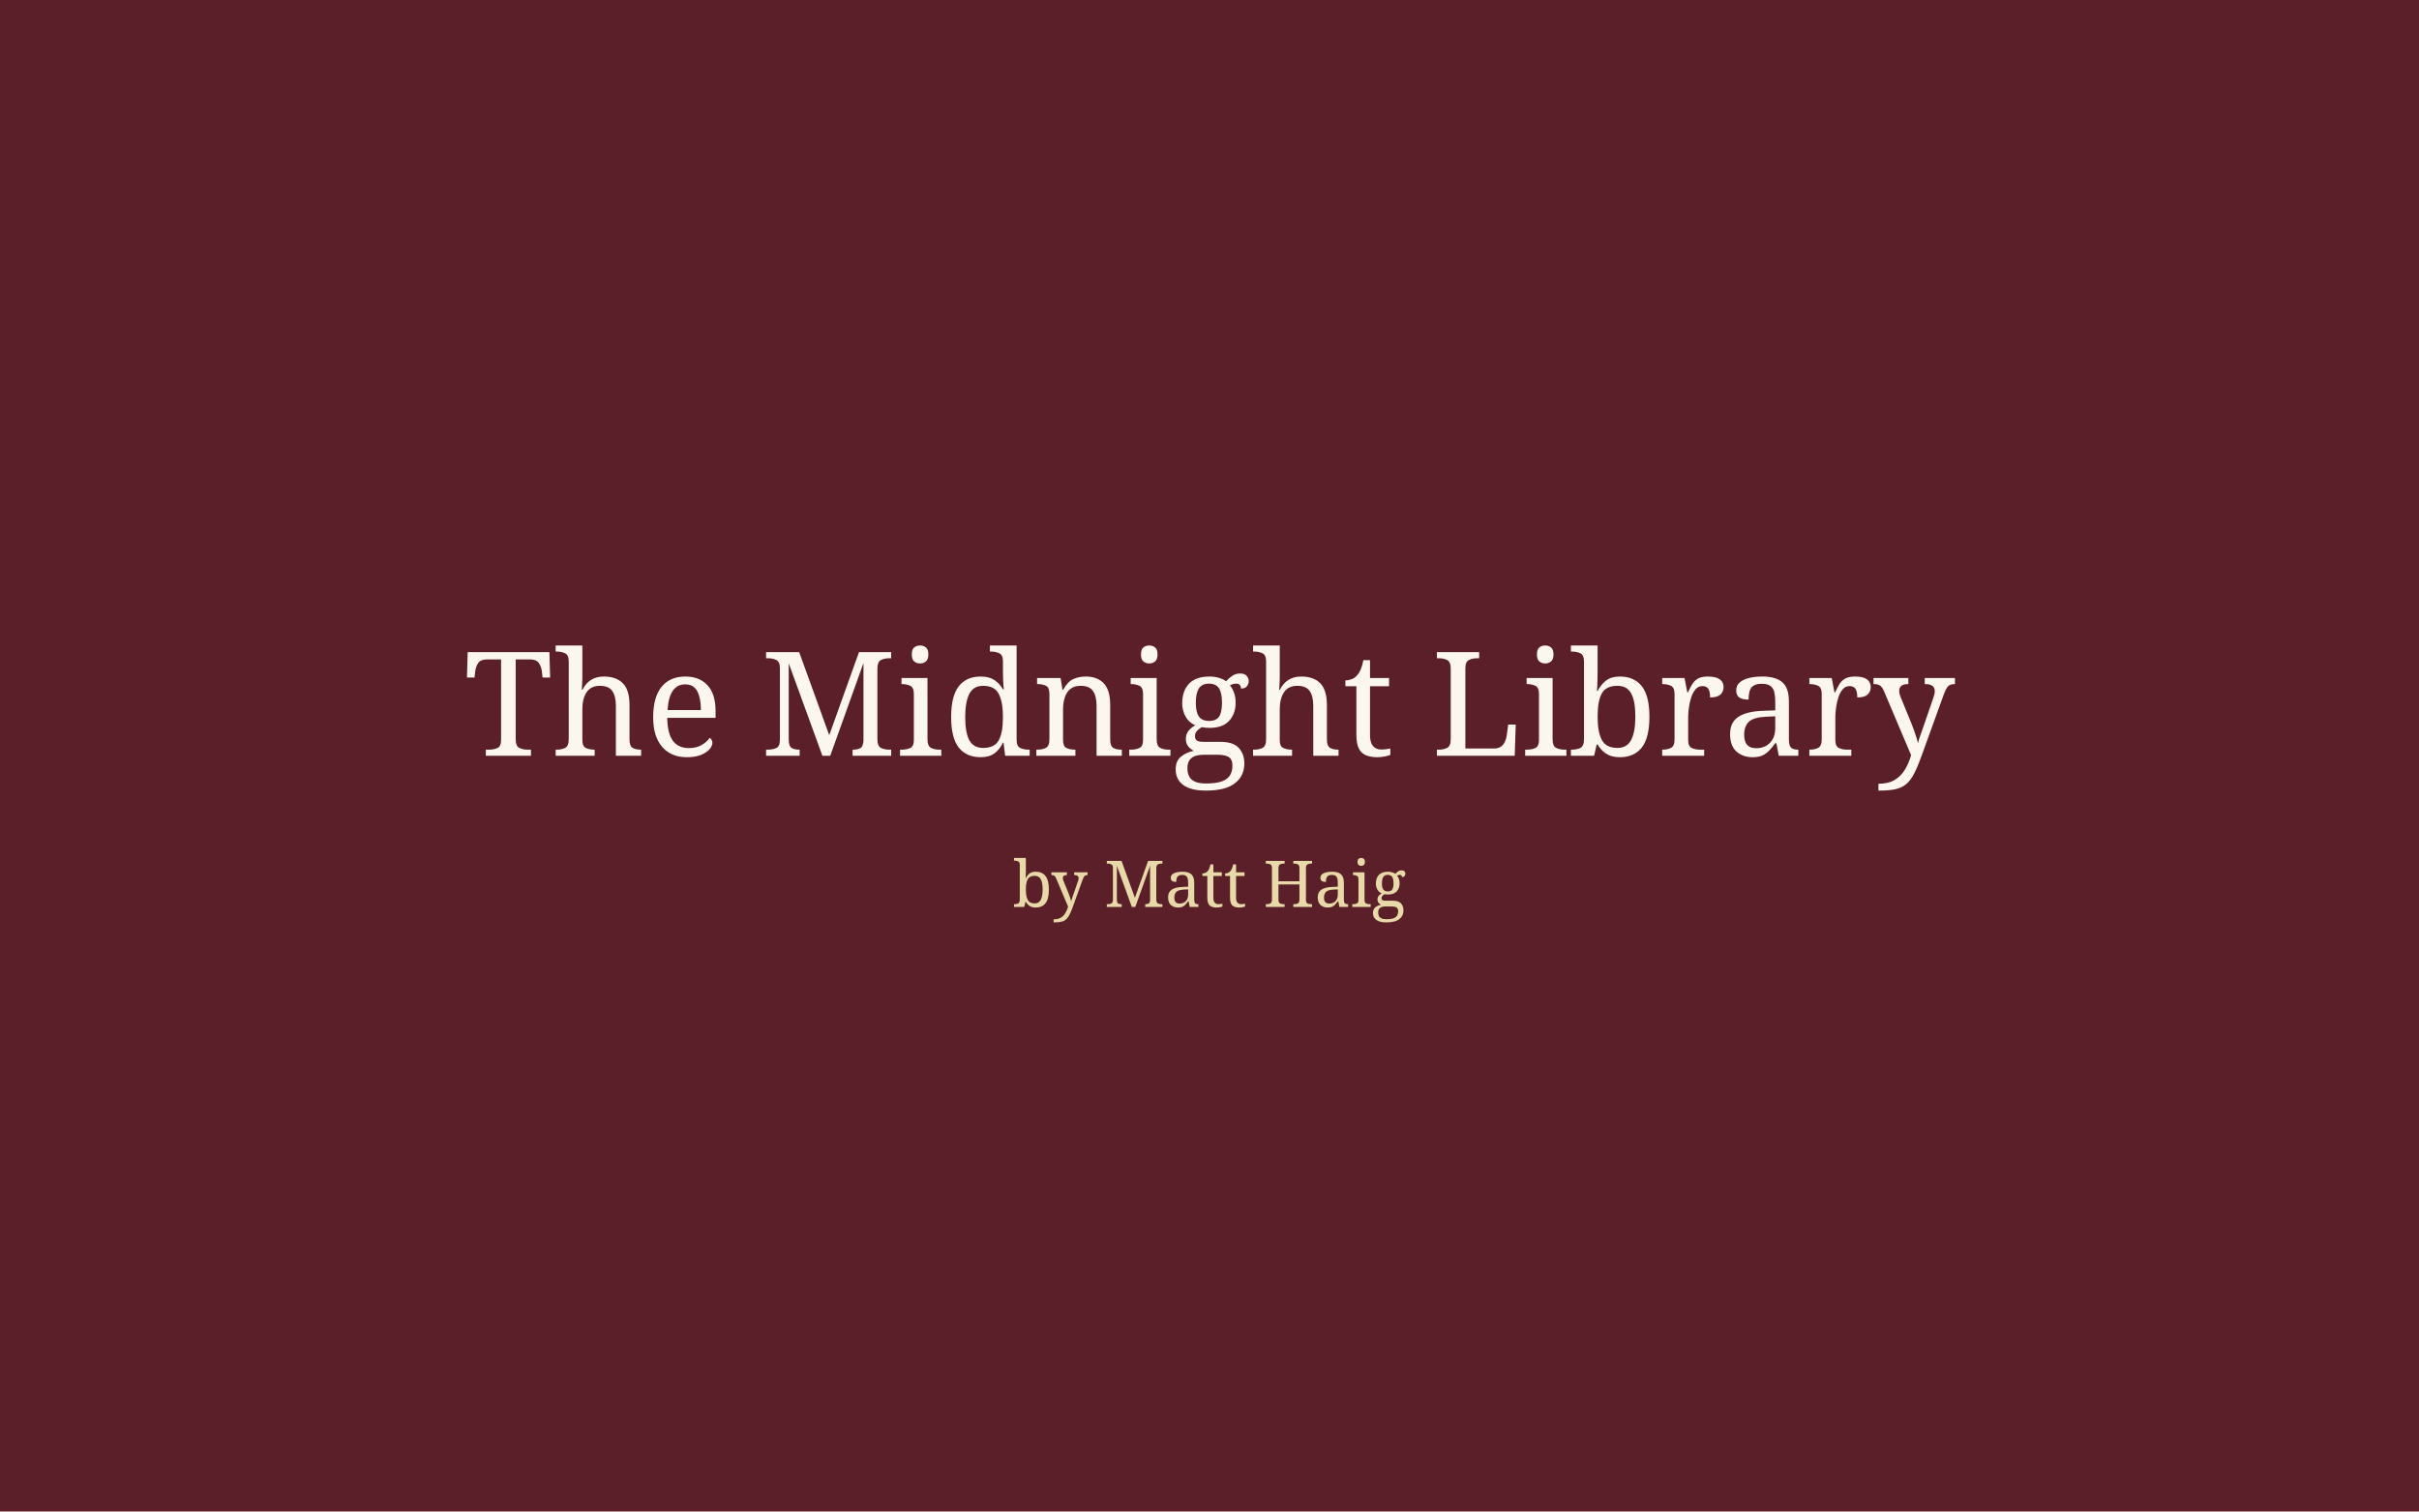
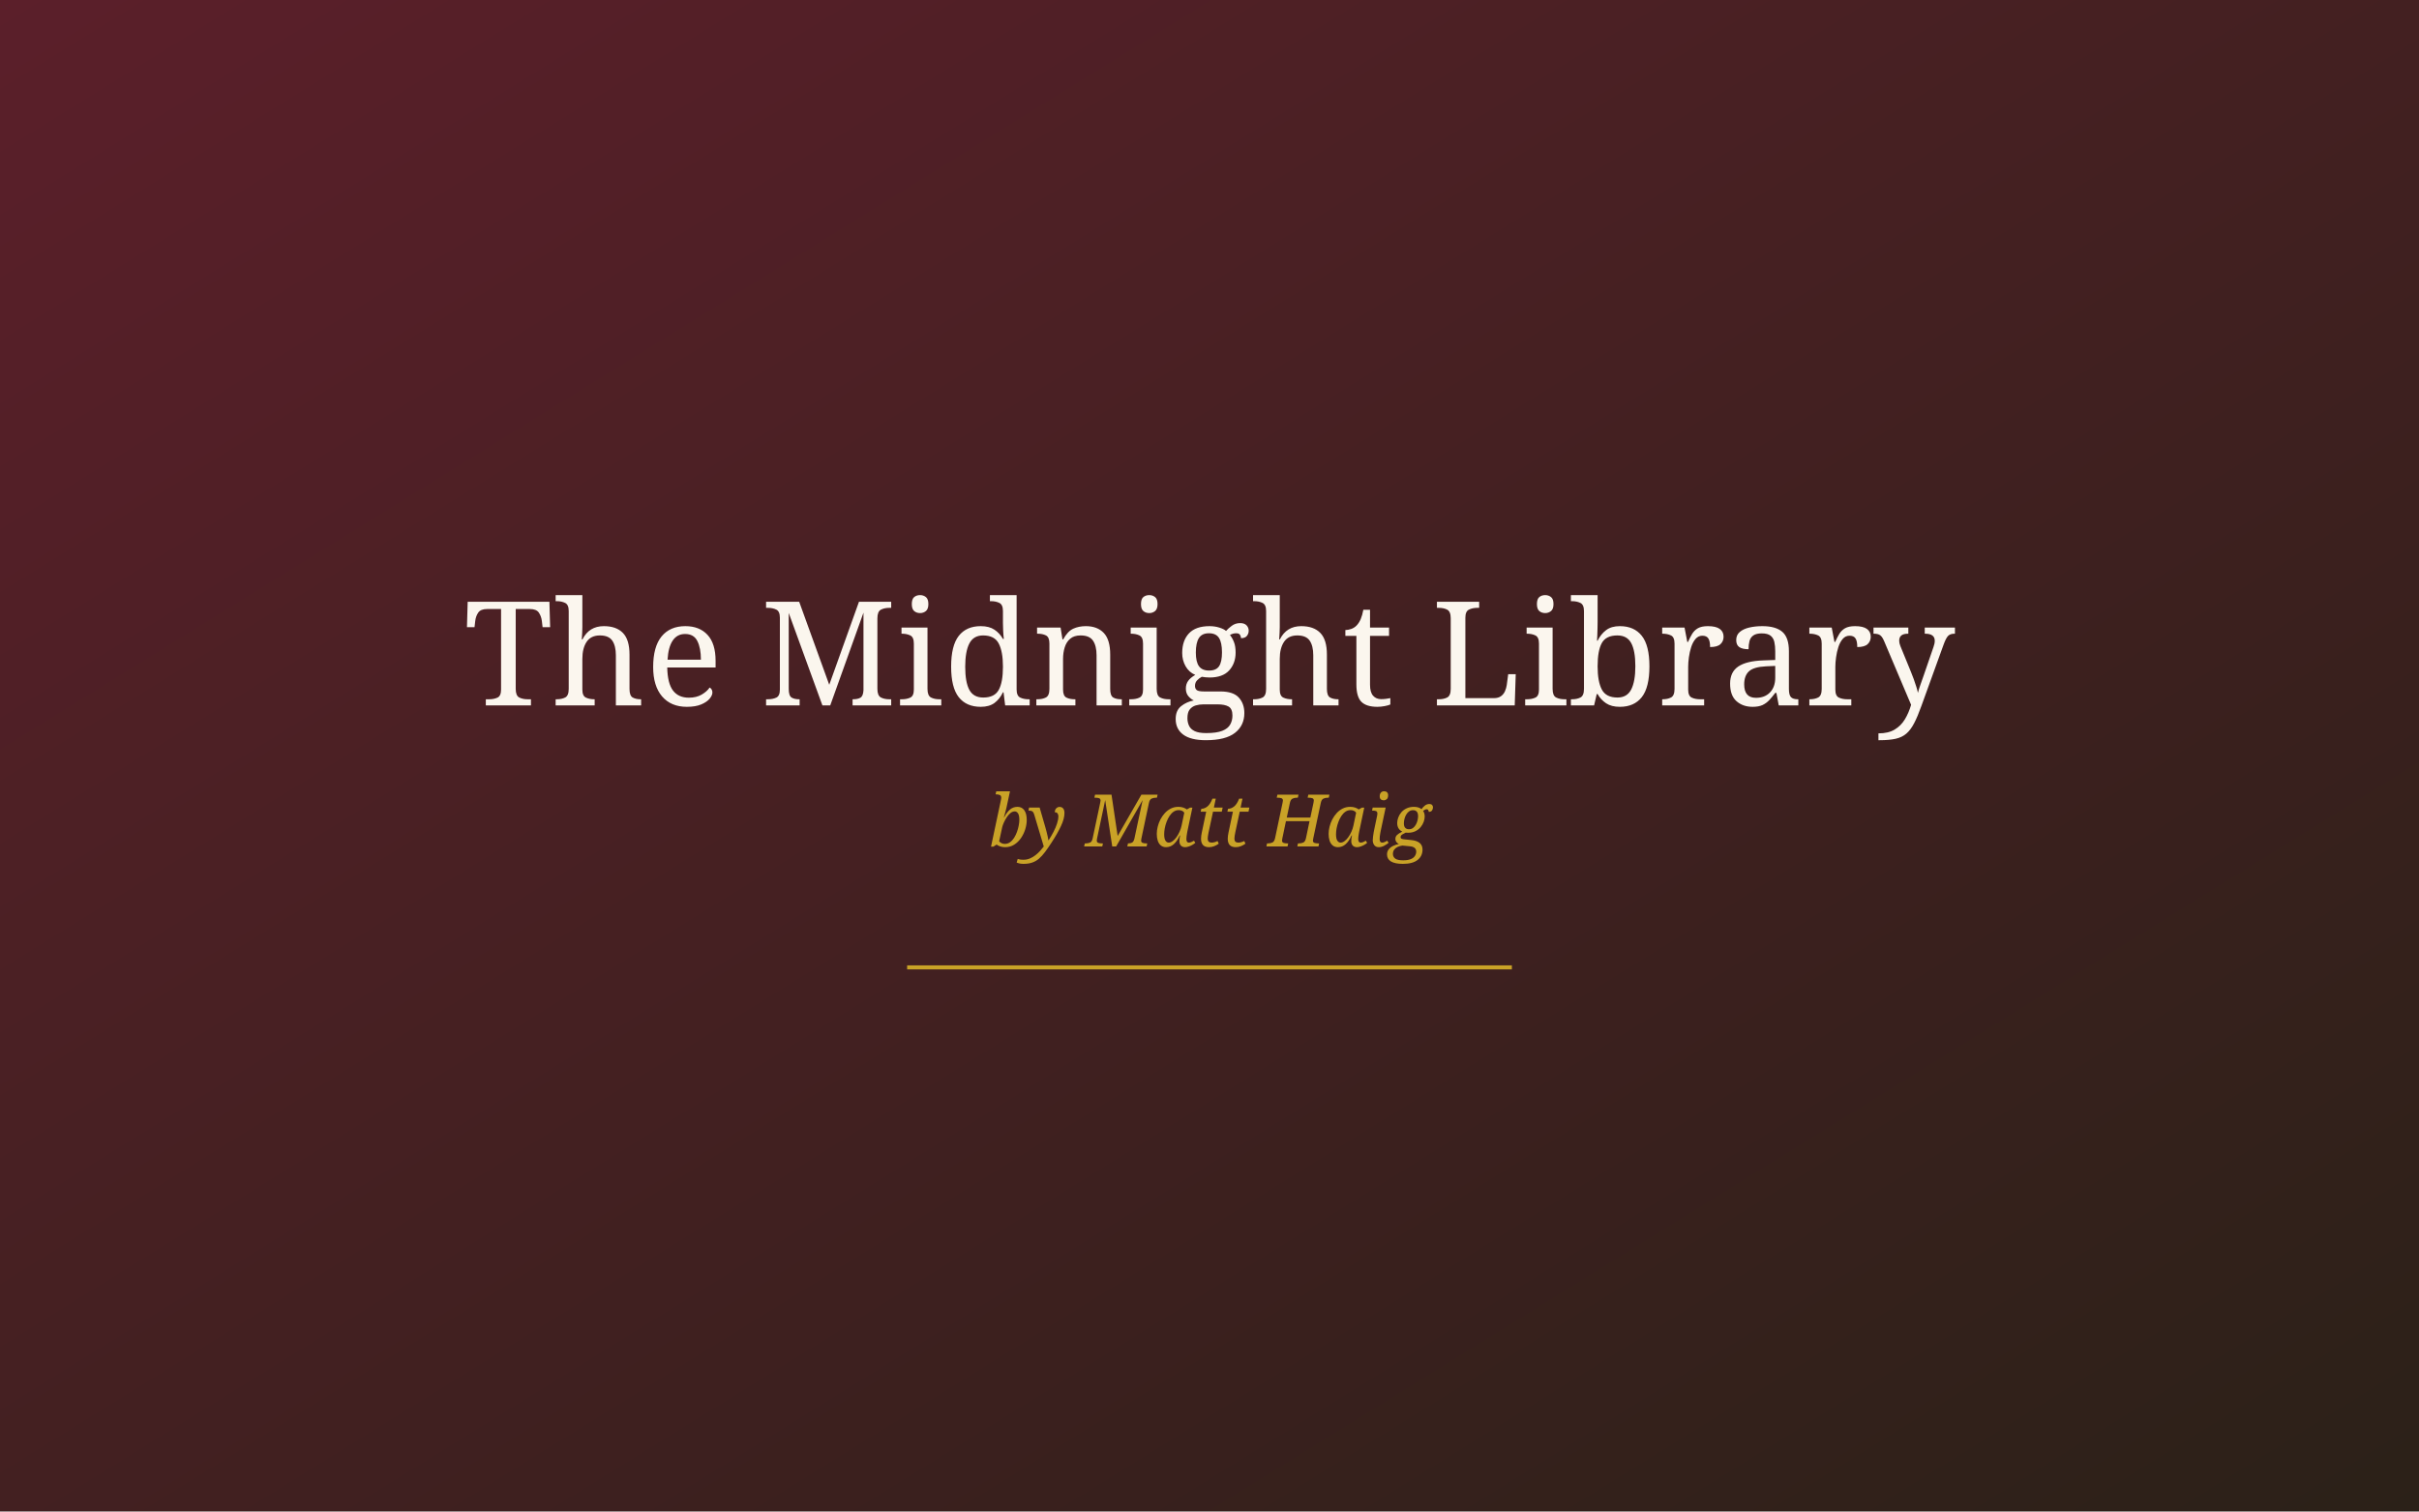
<svg xmlns="http://www.w3.org/2000/svg" width="1200" height="750" viewBox="0 0 1200 750">
-   <rect width="1200" height="750" fill="#5B1F2A" />
-   <text x="600" y="375" text-anchor="middle" font-family="Georgia, serif" font-size="72" fill="#FBF6EE">The Midnight Library</text>
-   <text x="600" y="450" text-anchor="middle" font-family="Georgia, serif" font-size="32" fill="#E8D9A8">by Matt Haig</text>
+   <defs>
+     <linearGradient id="grad" x1="0" y1="0" x2="1" y2="1">
+       <stop offset="0" stop-color="#5B1F2A" />
+       <stop offset="1" stop-color="#2B2118" />
+     </linearGradient>
+   </defs>
+   <rect width="1200" height="750" fill="url(#grad)" />
+   <text x="600" y="350" text-anchor="middle" font-family="Georgia, serif" font-size="72" fill="#FBF6EE">The Midnight Library</text>
+   <text x="600" y="420" text-anchor="middle" font-family="Georgia, serif" font-size="36" fill="#C9A227" font-style="italic">by Matt Haig</text>
+   <line x1="450" y1="480" x2="750" y2="480" stroke="#C9A227" stroke-width="2" />
</svg>
